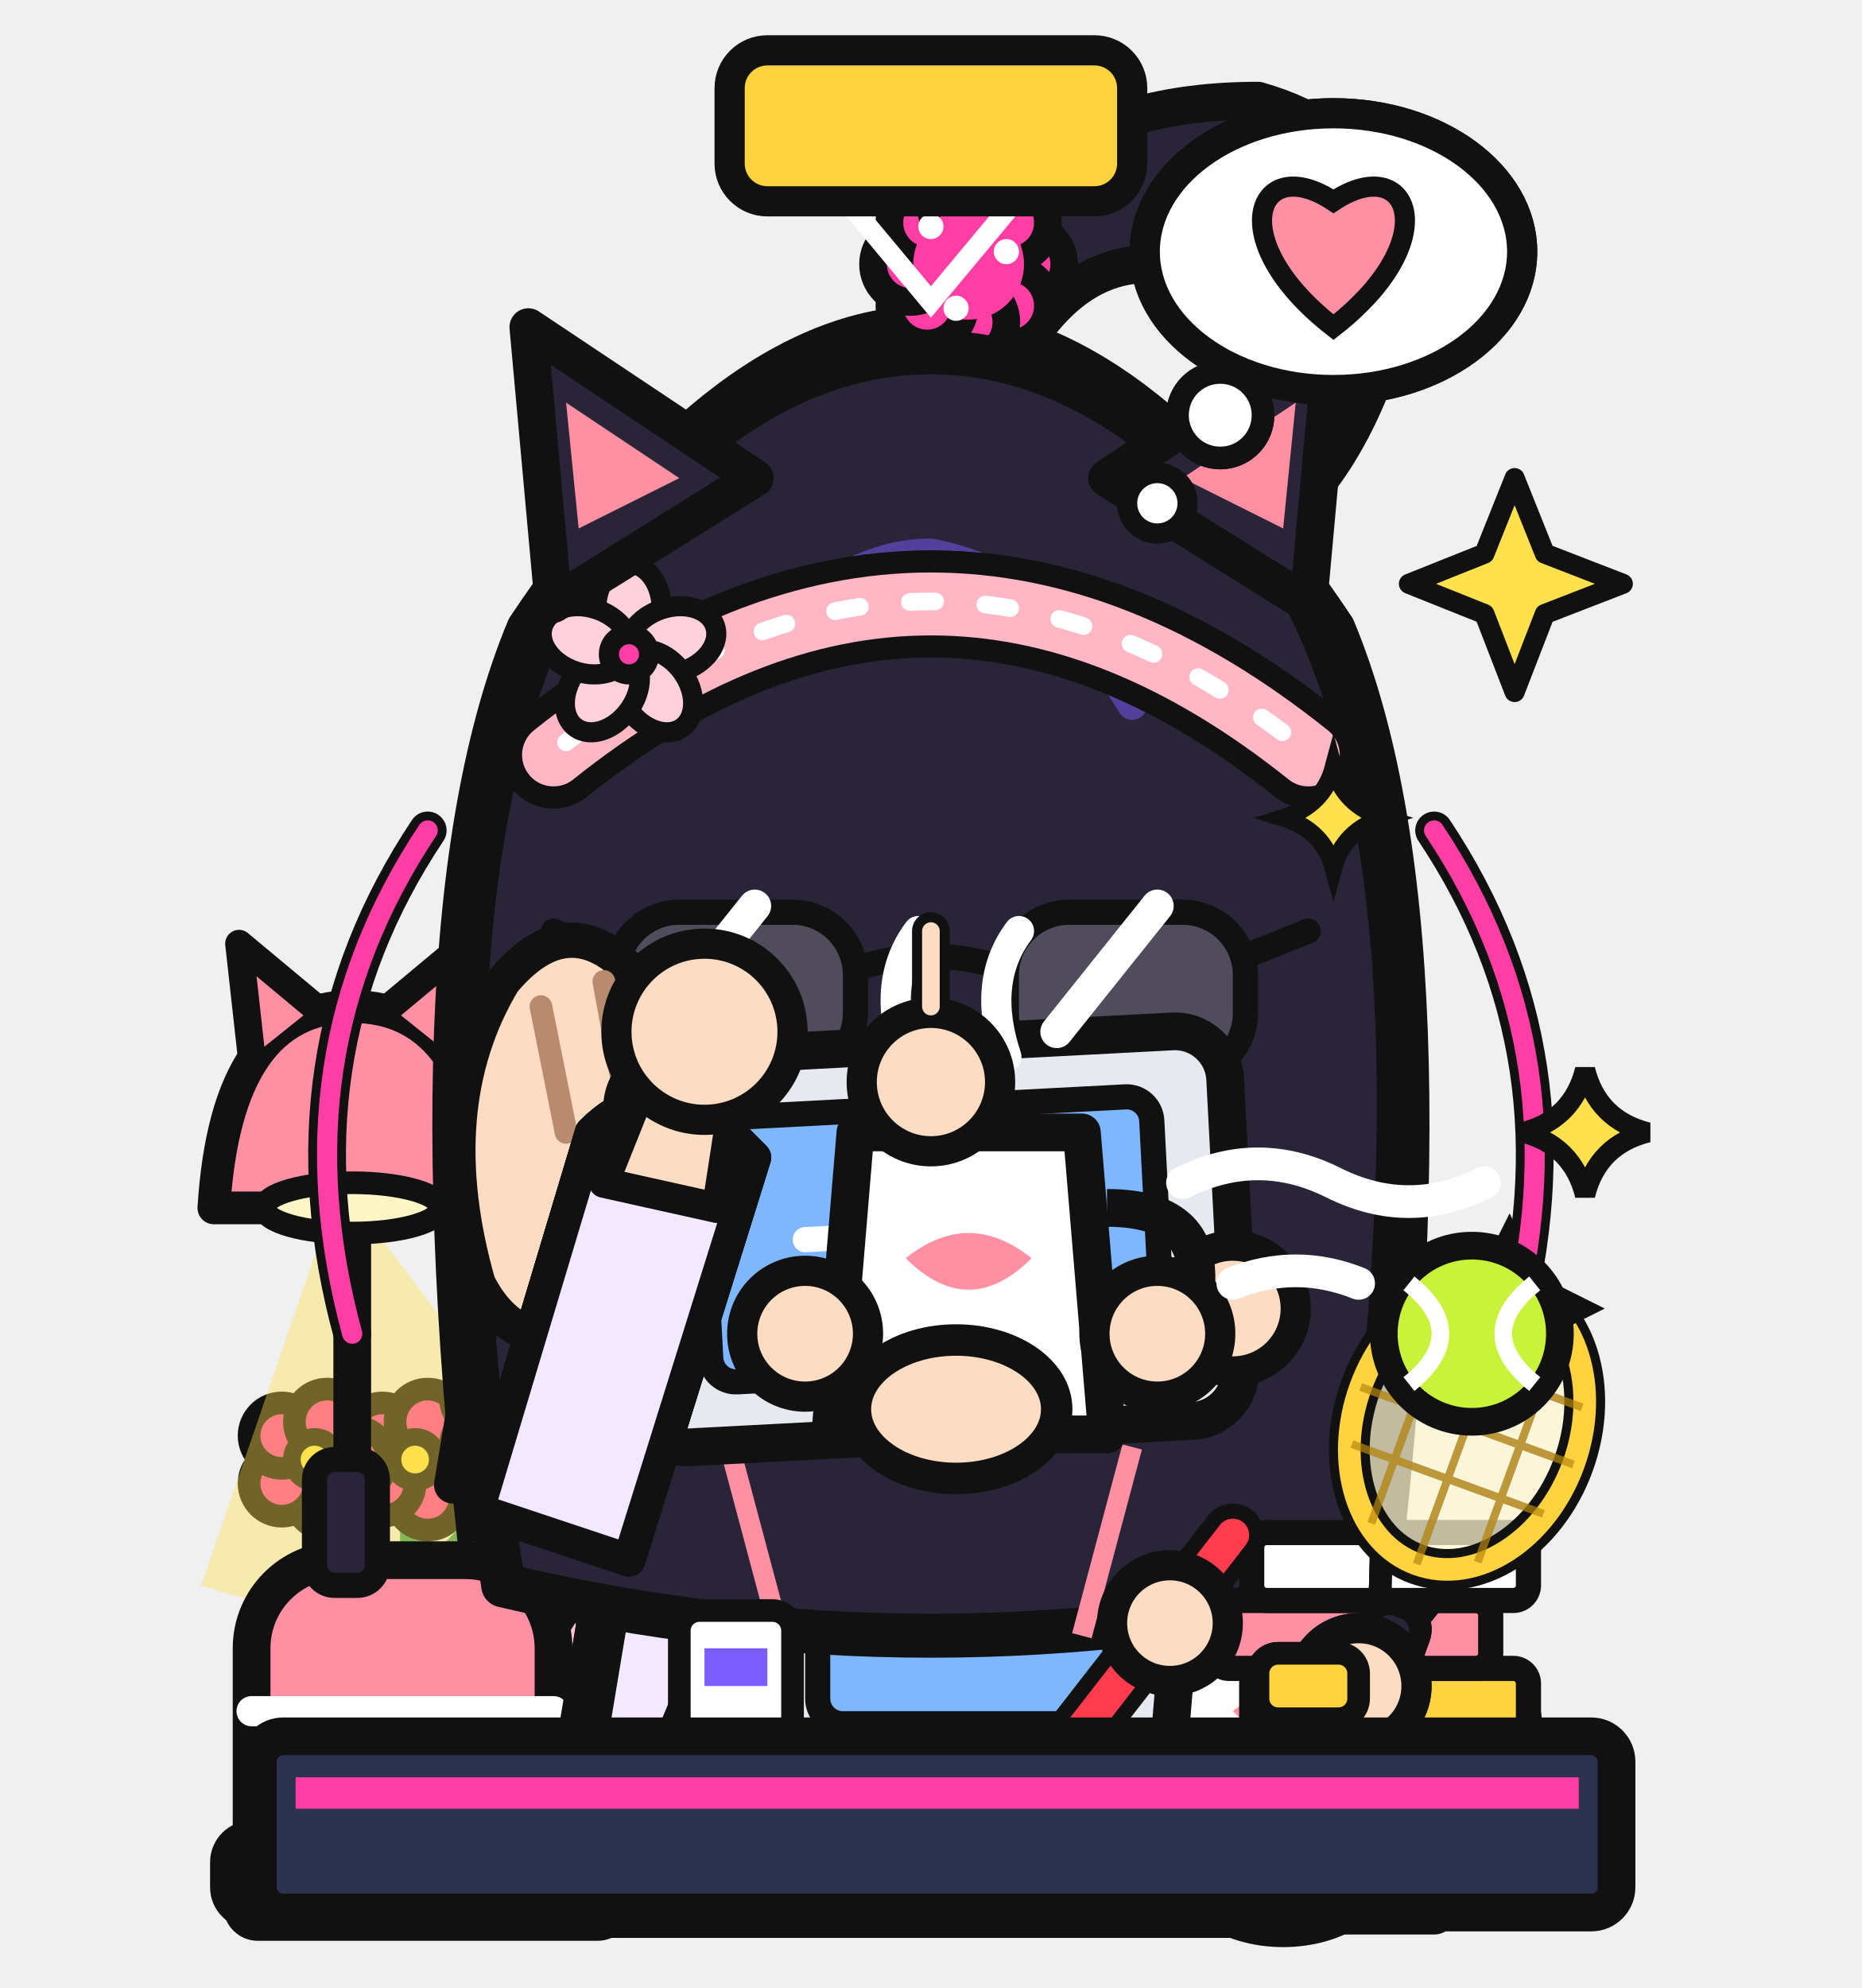
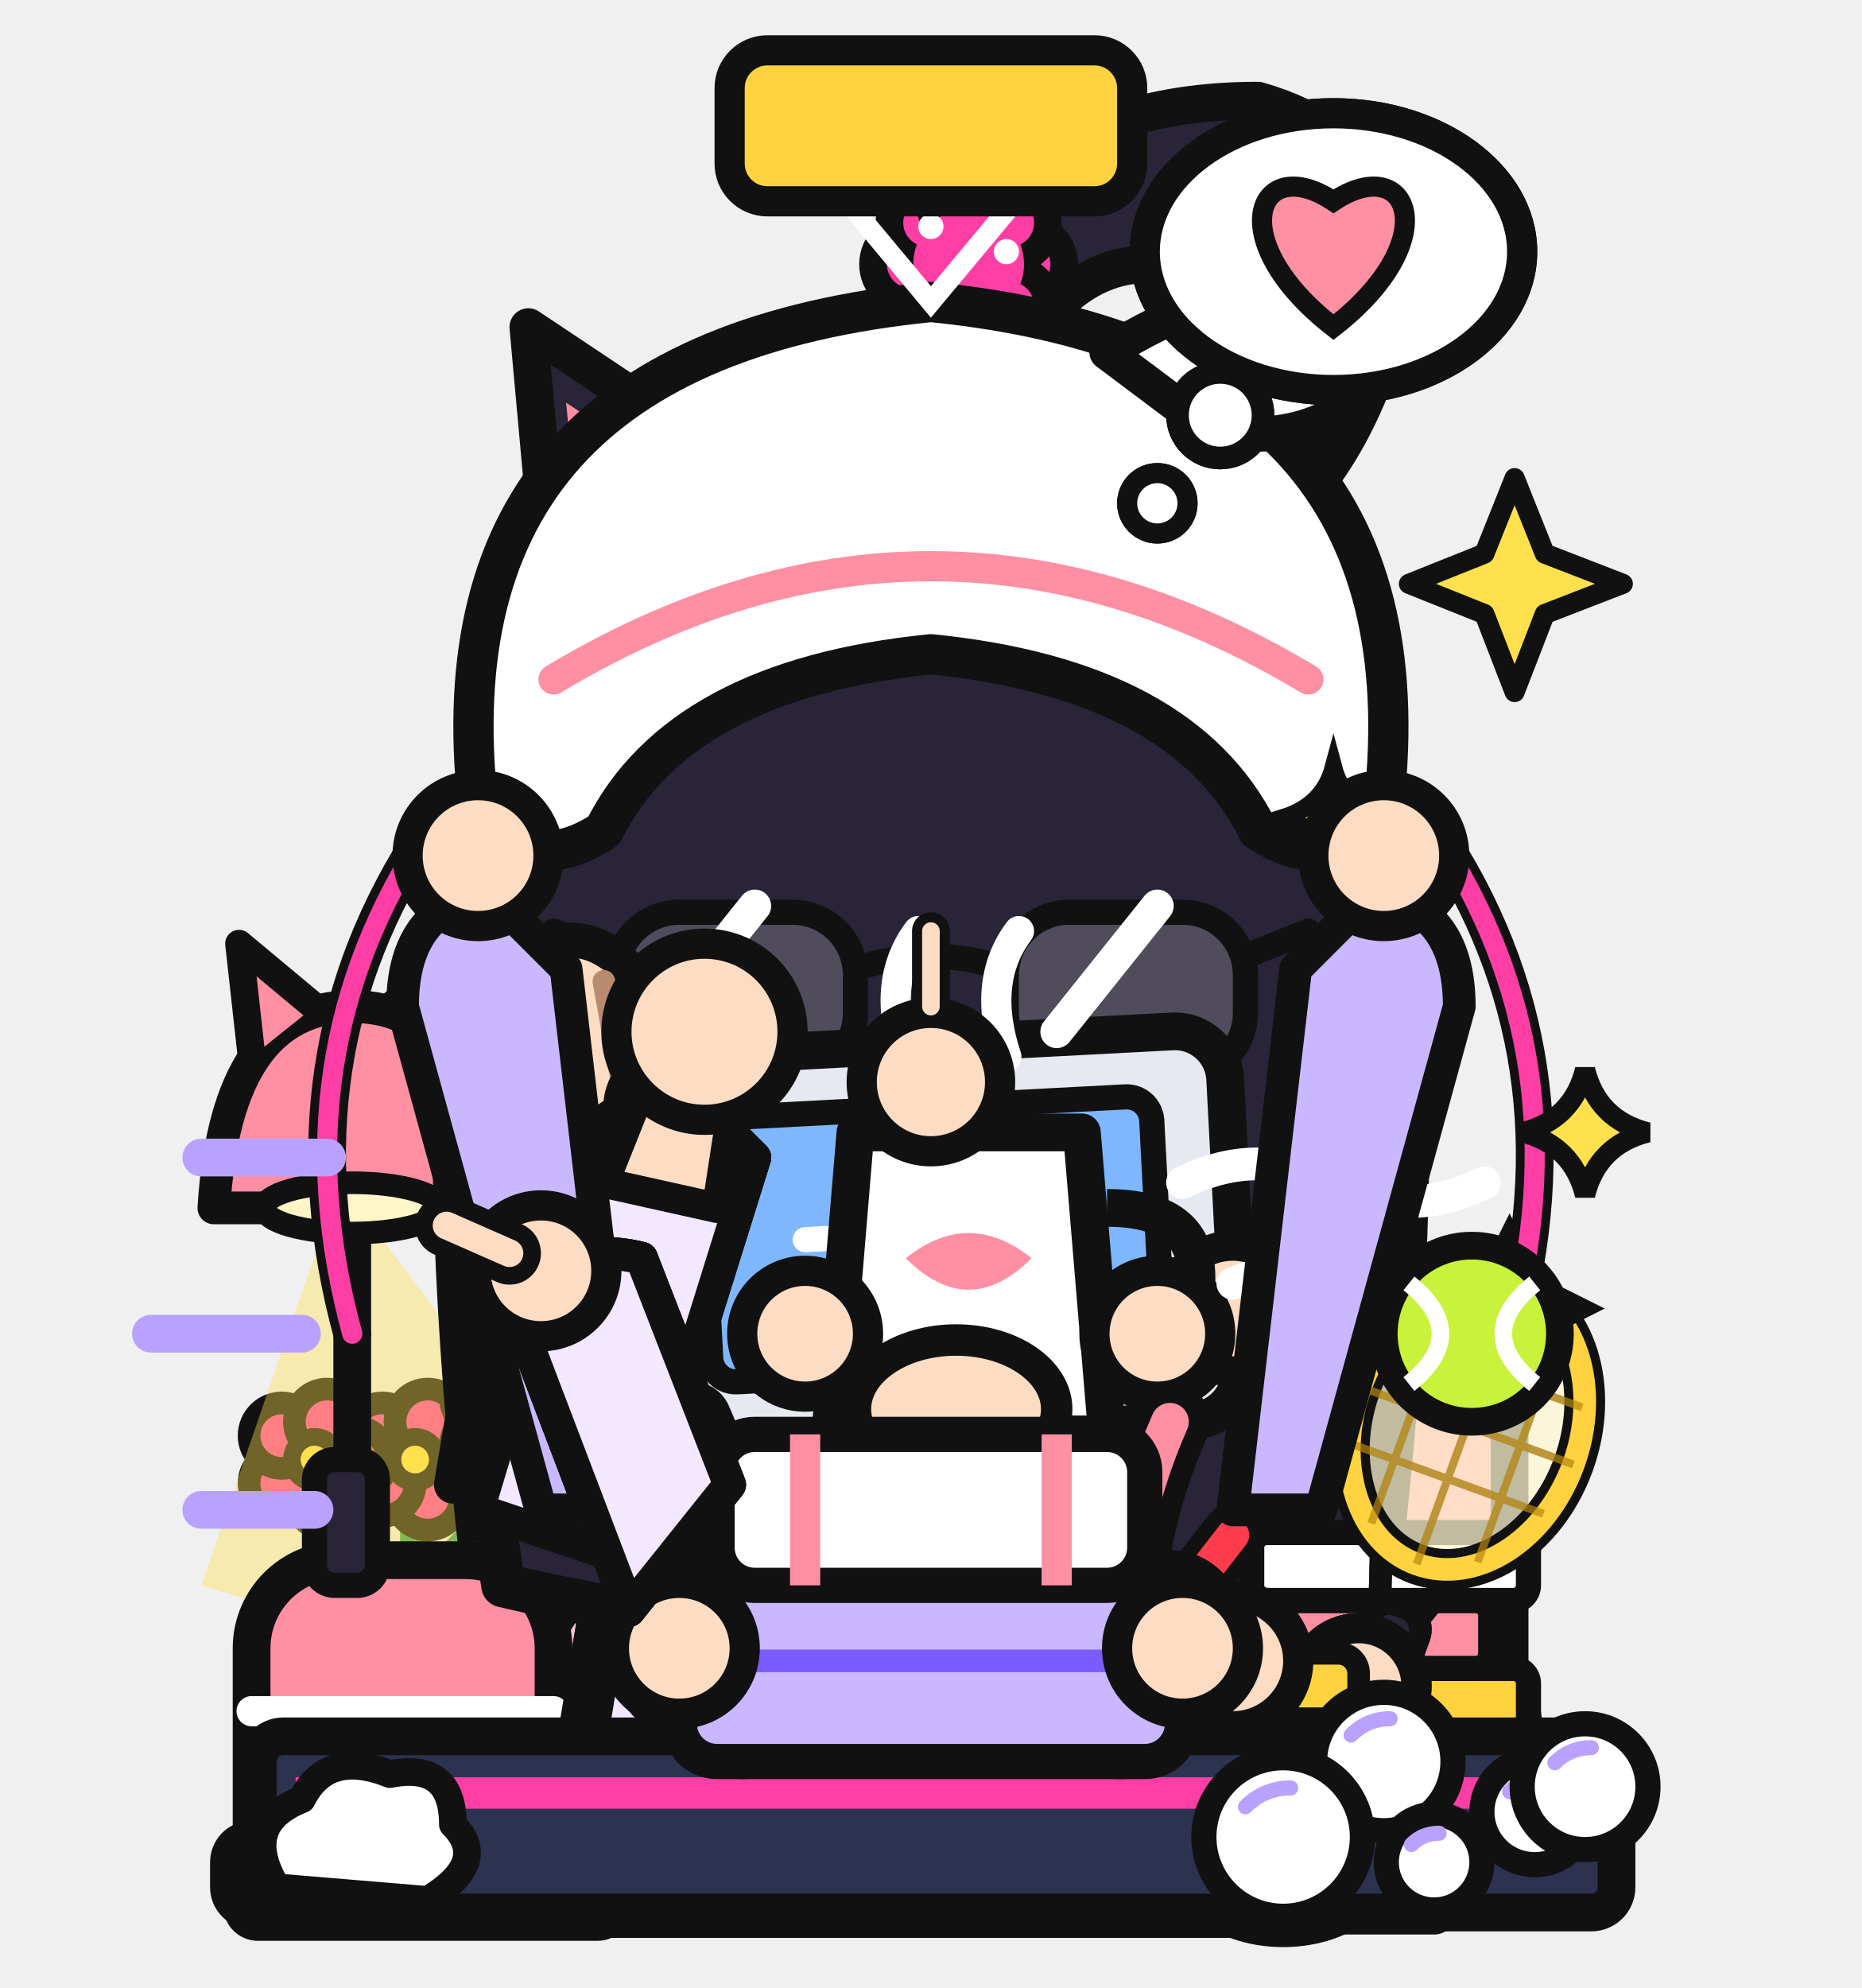
<svg xmlns="http://www.w3.org/2000/svg" viewBox="-14 -14 148 158" width="444" height="474">
  <g id="PARTNER">
    <g id="item_flower">
      <g stroke="#111" stroke-linejoin="round" stroke-linecap="round">
        <rect x="5" y="134" width="30" height="5" rx="1.5" fill="#F2E8FF" stroke-width="2.5" />
        <path d="M10 120H28L26 134H12Z" fill="#FF8FA3" stroke-width="2.8" />
        <path d="M19 120V106M19 114Q13 110 12 104M19 112Q25 108 27 102" fill="none" stroke="#2E9E5B" stroke-width="2.4" />
        <g fill="#FF3EA5" stroke-width="1.8">
          <circle cx="22.2" cy="102.0" r="2.6" />
          <circle cx="20.0" cy="105.0" r="2.6" />
          <circle cx="16.4" cy="103.9" r="2.6" />
          <circle cx="16.4" cy="100.1" r="2.6" />
          <circle cx="20.0" cy="99.0" r="2.6" />
        </g>
        <circle cx="19" cy="102" r="1.8" fill="#FFE14D" stroke-width="1.4" />
        <g fill="#FF3EA5" stroke-width="1.8">
          <circle cx="14.2" cy="102.0" r="2.6" />
          <circle cx="12.0" cy="105.0" r="2.6" />
          <circle cx="8.4" cy="103.9" r="2.6" />
          <circle cx="8.4" cy="100.1" r="2.6" />
          <circle cx="12.0" cy="99.0" r="2.6" />
        </g>
        <circle cx="11" cy="102" r="1.8" fill="#FFE14D" stroke-width="1.4" />
        <g fill="#FF3EA5" stroke-width="1.8">
          <circle cx="30.2" cy="99.0" r="2.6" />
          <circle cx="28.0" cy="102.0" r="2.6" />
          <circle cx="24.4" cy="100.9" r="2.6" />
          <circle cx="24.4" cy="97.1" r="2.6" />
          <circle cx="28.0" cy="96.0" r="2.6" />
        </g>
        <circle cx="27" cy="99" r="1.8" fill="#FFE14D" stroke-width="1.4" />
      </g>
    </g>
    <g id="item_lamp">
      <g stroke="#111" stroke-linejoin="round" stroke-linecap="round">
        <path d="M13 80L2 112Q20 118 34 108Z" fill="#FFE14D" opacity=".4" stroke="none" />
        <rect x="4" y="132" width="20" height="6" rx="2" fill="#FF8FA3" stroke-width="2.6" />
        <path d="M14 132V84" fill="none" stroke-width="3" />
        <path d="M3 82Q4 66 14 66Q24 66 25 82Z" fill="#FF8FA3" stroke-width="2.6" />
        <path d="M6 70L5 61L11 66M17 66L23 61L22 70" fill="#FF8FA3" stroke-width="2.2" />
        <ellipse cx="14" cy="82" rx="7" ry="2" fill="#FFF6C8" stroke-width="1.8" />
      </g>
    </g>
+     <g id="walk_pack">
+       <rect x="84" y="92" width="22" height="36" rx="7" fill="#FF8FA3" stroke="#111111" stroke-width="3" />
+       <path d="M86 108H104" stroke="#FFFFFF" stroke-width="2.4" />
+     </g>
    <g id="tennis_ponytail">
      <path d="M60 14Q64 -6 86 -6Q100 -2 96 14Q92 26 84 30Q90 14 82 8Q72 4 66 16Z" fill="#2A2438" stroke="#111" stroke-width="3" stroke-linejoin="round" />
      <circle cx="62" cy="14" r="4" fill="#FF8FA3" stroke="#111" stroke-width="2.4" />
    </g>
    <g id="hair_back">
      <path d="M25 116Q18 60 28 36Q44 12 60 12Q76 12 92 36Q102 60 95 116Q86 120 82 112L86 62Q60 48 34 62L38 112Q34 120 25 116Z" fill="#2A2438" stroke="#111" stroke-width="3.5" stroke-linejoin="round" />
    </g>
    <g id="item_scrunchie">
      <g stroke="#111" stroke-linejoin="round" stroke-linecap="round">
        <g fill="#FF3EA5" stroke-width="2.2">
          <circle cx="67.6" cy="7.0" r="3" />
          <circle cx="66.3" cy="10.3" r="3" />
          <circle cx="63.0" cy="11.6" r="3" />
          <circle cx="59.7" cy="10.3" r="3" />
          <circle cx="58.4" cy="7.0" r="3" />
          <circle cx="59.7" cy="3.7" r="3" />
          <circle cx="63.0" cy="2.4" r="3" />
          <circle cx="66.3" cy="3.7" r="3" />
        </g>
        <circle cx="63" cy="7" r="4.4" fill="#FF3EA5" stroke="none" />
        <g fill="#fff" stroke="none">
          <circle cx="60" cy="4" r="1" />
          <circle cx="66" cy="6" r="1" />
          <circle cx="62" cy="10.5" r="1" />
        </g>
      </g>
    </g>
    <g id="jacket_work">
      <path d="M30 138L36 102Q60 92 84 102L90 138Z" fill="#2D3250" stroke="#111" stroke-width="4" stroke-linejoin="round" />
      <path d="M30 104Q60 92 90 104" fill="none" stroke="#111" stroke-width="9" stroke-linecap="round" />
      <path d="M30 104Q60 92 90 104" fill="none" stroke="#15161F" stroke-width="4.5" stroke-linecap="round" />
    </g>
    <g id="jacket_chill">
      <path d="M30 138L36 102Q60 92 84 102L90 138Z" fill="#C9B8FF" stroke="#111" stroke-width="4" stroke-linejoin="round" />
      <path d="M44 106L60 122L76 106" fill="none" stroke="#7B5CFF" stroke-width="3.5" stroke-linejoin="round" />
      <path d="M30 104Q60 92 90 104" fill="none" stroke="#111" stroke-width="9" stroke-linecap="round" />
      <path d="M30 104Q60 92 90 104" fill="none" stroke="#15161F" stroke-width="4.5" stroke-linecap="round" />
    </g>
    <g id="item_blanket">
      <g stroke="#111" stroke-linejoin="round" stroke-linecap="round">
        <path d="M20 138L24 110Q26 104 33 103Q60 98 87 103Q94 104 96 110L100 138Z" fill="#FFC2D6" stroke-width="3.5" />
        <path d="M24 110Q60 102 96 110" fill="none" stroke="#fff" stroke-width="3" />
        <g transform="translate(42 124)">
          <path d="M-7 3Q-7 -6 0 -6Q7 -6 7 3Q7 7 0 7Q-7 7 -7 3Z" fill="#fff" stroke-width="2" />
          <path d="M-6 -3L-6 -10L-1 -6M6 -3L6 -10L1 -6" fill="#fff" stroke-width="2" />
          <circle cx="-2.6" cy="1" r=".9" fill="#111" stroke="none" />
          <circle cx="2.6" cy="1" r=".9" fill="#111" stroke="none" />
          <path d="M-1.4 3.4Q0 4.6 1.4 3.4" fill="none" stroke-width="1.2" />
        </g>
        <g transform="translate(66 128)">
          <path d="M-7 3Q-7 -6 0 -6Q7 -6 7 3Q7 7 0 7Q-7 7 -7 3Z" fill="#fff" stroke-width="2" />
          <path d="M-6 -3L-6 -10L-1 -6M6 -3L6 -10L1 -6" fill="#fff" stroke-width="2" />
          <circle cx="-2.6" cy="1" r=".9" fill="#111" stroke="none" />
          <circle cx="2.6" cy="1" r=".9" fill="#111" stroke="none" />
          <path d="M-1.4 3.4Q0 4.6 1.4 3.4" fill="none" stroke-width="1.2" />
        </g>
        <g fill="#FF8FA3" stroke="none">
          <circle cx="30" cy="132" r="1.6" />
          <circle cx="86" cy="118" r="1.6" />
          <circle cx="54" cy="134" r="1.6" />
        </g>
      </g>
    </g>
    <g id="jacket_tennis">
      <path d="M30 138L36 102Q60 92 84 102L90 138Z" fill="#FFFFFF" stroke="#111" stroke-width="4" stroke-linejoin="round" />
      <path d="M44 106L60 122L76 106" fill="none" stroke="#FF8FA3" stroke-width="3.5" stroke-linejoin="round" />
      <path d="M30 104Q60 92 90 104" fill="none" stroke="#111" stroke-width="9" stroke-linecap="round" />
      <path d="M30 104Q60 92 90 104" fill="none" stroke="#FF8FA3" stroke-width="4.5" stroke-linecap="round" />
    </g>
    <g id="item_bag">
      <g stroke="#111" stroke-linejoin="round" stroke-linecap="round">
        <path d="M40 100Q30 112 24 124" fill="none" stroke-width="4.5" />
        <path d="M40 100Q30 112 24 124" fill="none" stroke="#FF3EA5" stroke-width="2" />
        <rect x="6" y="110" width="24" height="28" rx="7" fill="#FF8FA3" stroke-width="3" />
        <path d="M6 122H30" fill="none" stroke="#fff" stroke-width="2.4" />
        <rect x="11" y="102" width="5" height="10" rx="1.6" fill="#2A2438" stroke-width="2" />
        <circle cx="23" cy="129" r="3.4" fill="#C9F23A" stroke-width="1.8" />
      </g>
    </g>
    <g id="jacket_desk">
      <path d="M30 138L36 102Q60 92 84 102L90 138Z" fill="#F2E8FF" stroke="#111" stroke-width="4" stroke-linejoin="round" />
      <path d="M44 106L60 122L76 106" fill="none" stroke="#B9A2FF" stroke-width="3.5" stroke-linejoin="round" />
      <path d="M30 104Q60 92 90 104" fill="none" stroke="#111" stroke-width="9" stroke-linecap="round" />
      <path d="M30 104Q60 92 90 104" fill="none" stroke="#15161F" stroke-width="4.5" stroke-linecap="round" />
    </g>
    <g id="work_tablet">
      <path d="M38 128L48 104L80 104L86 128Z" fill="#E6E9EF" stroke="#111" stroke-width="3" stroke-linejoin="round" />
      <rect x="51" y="108" width="24" height="15" rx="2" fill="#7FB7FF" stroke="#111" stroke-width="2" />
    </g>
    <g id="work_stylus">
      <path d="M82 92L92 124" stroke="#111" stroke-width="3.2" stroke-linecap="round" />
      <path d="M82 92L92 124" stroke="#7B5CFF" stroke-width="1.4" stroke-linecap="round" />
    </g>
    <g id="chill_cup">
      <path d="M78 136L80 112L98 112L100 136Z" fill="#fff" stroke="#111" stroke-width="3" stroke-linejoin="round" />
      <path d="M100 118Q108 118 107 125Q106 131 99 130" fill="none" stroke="#111" stroke-width="3" />
      <path d="M84 106Q82 100 85 96M92 106Q90 100 93 96" fill="none" stroke="#fff" stroke-width="2.4" stroke-linecap="round" />
      <path d="M84 122Q89 118 94 122Q89 127 84 122Z" fill="#FF8FA3" />
      <ellipse cx="88" cy="134" rx="8" ry="5.5" fill="#FDDCC4" stroke="#111" stroke-width="2.5" />
    </g>
    <g id="ear_L">
      <path d="M34 68C34 72.42 31.76 76 29 76C26.24 76 24 72.42 24 68C24 63.58 26.24 60 29 60C31.76 60 34 63.58 34 68Z" fill="#FDDCC4" stroke="#111" stroke-width="3" stroke-linecap="butt" stroke-linejoin="miter" opacity="1" />
    </g>
    <g id="ear_R">
      <path d="M96 68C96 72.42 93.76 76 91 76C88.24 76 86 72.42 86 68C86 63.58 88.24 60 91 60C93.76 60 96 63.58 96 68Z" fill="#FDDCC4" stroke="#111" stroke-width="3" stroke-linecap="butt" stroke-linejoin="miter" opacity="1" />
    </g>
    <g id="face_base">
      <path d="M30 68Q30 34 60 32Q90 34 90 68Q90 92 60 94Q30 92 30 68Z" fill="#FDDCC4" stroke="#111" stroke-width="3.5" stroke-linecap="butt" stroke-linejoin="miter" opacity="1" />
    </g>
    <g id="blush">
      <ellipse cx="38" cy="75" rx="5" ry="3" fill="#FF8FA3" opacity=".8" />
      <ellipse cx="82" cy="75" rx="5" ry="3" fill="#FF8FA3" opacity=".8" />
    </g>
    <g id="eyes_open">
      <g transform="translate(0 -1)">
        <defs>
          <linearGradient id="ig_eyes_open" x1="0" y1="0" x2="0" y2="1">
            <stop offset="0" stop-color="#4A2A1A" />
            <stop offset=".45" stop-color="#7A4A2E" />
            <stop offset="1" stop-color="#B07A4E" />
          </linearGradient>
        </defs>
        <clipPath id="wl_eyes_open">
          <path d="M52.2 65Q50 62.6 44 62.4Q37.6 62.4 34.8 63.8Q38.5 69.8 44.5 70Q49.5 70 52.2 65Z" />
        </clipPath>
        <clipPath id="wr_eyes_open">
          <path d="M67.8 65Q70 62.6 76 62.4Q82.4 62.4 85.2 63.8Q81.5 69.8 75.5 70Q70.5 70 67.8 65Z" />
        </clipPath>
        <path d="M52.2 65Q50 62.6 44 62.4Q37.6 62.4 34.8 63.8Q38.5 69.8 44.5 70Q49.5 70 52.2 65Z" fill="#fff" />
        <path d="M67.8 65Q70 62.6 76 62.4Q82.4 62.4 85.2 63.8Q81.5 69.8 75.5 70Q70.5 70 67.8 65Z" fill="#fff" />
        <g clip-path="url(#wl_eyes_open)">
          <circle cx="43.8" cy="66" r="5.3" fill="url(#ig_eyes_open)" stroke="#3A2016" stroke-width=".8" />
          <circle cx="43.8" cy="66.2" r="2" fill="#3A2016" opacity=".55" />
        </g>
        <g clip-path="url(#wr_eyes_open)">
          <circle cx="76.2" cy="66" r="5.3" fill="url(#ig_eyes_open)" stroke="#3A2016" stroke-width=".8" />
          <circle cx="76.2" cy="66.2" r="2" fill="#3A2016" opacity=".55" />
        </g>
        <circle cx="45.6" cy="64.6" r="1.2" fill="#fff" />
        <circle cx="78" cy="64.6" r="1.2" fill="#fff" />
        <circle cx="42.4" cy="68" r=".5" fill="#fff" opacity=".8" />
        <circle cx="74.8" cy="68" r=".5" fill="#fff" opacity=".8" />
        <path d="M50.8 60.8Q44 59.2 36.8 60.6 M69.2 60.8Q76 59.2 83.2 60.6" fill="none" stroke="#B98B6E" stroke-width="1" stroke-linecap="round" />
        <path d="M35 64.2Q38.4 69.8 44.5 70.2Q48.6 70.2 50.8 67.4 M85 64.2Q81.6 69.8 75.5 70.2Q71.4 70.2 69.2 67.4" fill="none" stroke="#2A1A14" stroke-width="1" stroke-linecap="round" />
        <path d="M52.6 65.4Q50.4 62.2 44 62Q37.4 62 34.4 63.8 M67.4 65.4Q69.6 62.2 76 62Q82.6 62 85.6 63.8" fill="none" stroke="#111" stroke-width="3.4" stroke-linecap="round" />
        <path d="M35.6 63L30.6 61.4 M84.4 63L89.4 61.4" fill="none" stroke="#111" stroke-width="2.6" stroke-linecap="round" />
        <path d="M35.2 64.2L32.4 65 M84.8 64.2L87.6 65" fill="none" stroke="#111" stroke-width="1.3" stroke-linecap="round" />
        <path d="M39.4 56.4Q44 55.4 48.6 56.1 M80.6 56.4Q76 55.4 71.4 56.1" fill="none" stroke="#111" stroke-width="2.8" stroke-linecap="round" />
      </g>
    </g>
    <g id="eyes_closed">
      <g transform="translate(0 -1)">
        <path d="M52 65.6Q45 69.6 38 65.6L34.6 64.2 M68 65.6Q75 69.6 82 65.6L85.4 64.2" fill="none" stroke="#111" stroke-width="3" stroke-linecap="round" stroke-linejoin="round" />
        <path d="M39.4 56.4Q44 55.4 48.6 56.1 M80.6 56.4Q76 55.4 71.4 56.1" fill="none" stroke="#111" stroke-width="2.8" stroke-linecap="round" />
      </g>
    </g>
    <g id="eyes_drowsy">
      <g transform="translate(0 -1)">
        <defs>
          <linearGradient id="ig_eyes_drowsy" x1="0" y1="0" x2="0" y2="1">
            <stop offset="0" stop-color="#4A2A1A" />
            <stop offset=".45" stop-color="#7A4A2E" />
            <stop offset="1" stop-color="#B07A4E" />
          </linearGradient>
        </defs>
        <clipPath id="wl_eyes_drowsy">
          <path d="M52.2 65Q50 62.6 44 62.4Q37.6 62.4 34.8 63.8Q38.5 69.8 44.5 70Q49.5 70 52.2 65Z" />
        </clipPath>
        <clipPath id="wr_eyes_drowsy">
          <path d="M67.8 65Q70 62.6 76 62.4Q82.4 62.4 85.2 63.8Q81.5 69.8 75.5 70Q70.5 70 67.8 65Z" />
        </clipPath>
        <path d="M52.2 65Q50 62.6 44 62.4Q37.6 62.4 34.8 63.8Q38.5 69.8 44.5 70Q49.5 70 52.2 65Z" fill="#fff" />
        <path d="M67.8 65Q70 62.6 76 62.4Q82.4 62.4 85.2 63.8Q81.5 69.8 75.5 70Q70.5 70 67.8 65Z" fill="#fff" />
        <g clip-path="url(#wl_eyes_drowsy)">
          <circle cx="43.8" cy="66" r="5.3" fill="url(#ig_eyes_drowsy)" stroke="#3A2016" stroke-width=".8" />
          <circle cx="43.8" cy="66.2" r="2" fill="#3A2016" opacity=".55" />
        </g>
        <g clip-path="url(#wr_eyes_drowsy)">
          <circle cx="76.2" cy="66" r="5.3" fill="url(#ig_eyes_drowsy)" stroke="#3A2016" stroke-width=".8" />
          <circle cx="76.2" cy="66.2" r="2" fill="#3A2016" opacity=".55" />
        </g>
        <circle cx="45.6" cy="64.6" r="1.2" fill="#fff" />
        <circle cx="78" cy="64.6" r="1.2" fill="#fff" />
        <circle cx="42.4" cy="68" r=".5" fill="#fff" opacity=".8" />
        <circle cx="74.8" cy="68" r=".5" fill="#fff" opacity=".8" />
        <path d="M50.8 60.8Q44 59.2 36.8 60.6 M69.2 60.8Q76 59.2 83.2 60.6" fill="none" stroke="#B98B6E" stroke-width="1" stroke-linecap="round" />
        <path d="M35 64.2Q38.4 69.8 44.5 70.2Q48.6 70.2 50.8 67.4 M85 64.2Q81.6 69.8 75.5 70.2Q71.4 70.2 69.2 67.4" fill="none" stroke="#2A1A14" stroke-width="1" stroke-linecap="round" />
        <path d="M52.6 65.4Q50.4 62.2 44 62Q37.4 62 34.4 63.8 M67.4 65.4Q69.6 62.2 76 62Q82.6 62 85.6 63.8" fill="none" stroke="#111" stroke-width="3.4" stroke-linecap="round" />
        <path d="M35.6 63L30.6 61.4 M84.4 63L89.4 61.4" fill="none" stroke="#111" stroke-width="2.6" stroke-linecap="round" />
        <path d="M35.2 64.2L32.4 65 M84.8 64.2L87.6 65" fill="none" stroke="#111" stroke-width="1.3" stroke-linecap="round" />
        <path d="M39.4 56.4Q44 55.4 48.6 56.1 M80.6 56.4Q76 55.4 71.4 56.1" fill="none" stroke="#111" stroke-width="2.8" stroke-linecap="round" />
        <path d="M33 54L56 54L56 64.6L33 64.6Z M64 54L87 54L87 64.6L64 64.6Z" fill="#FDDCC4" />
        <path d="M39.4 56.4Q44 55.4 48.6 56.1 M80.6 56.4Q76 55.4 71.4 56.1" fill="none" stroke="#111" stroke-width="2.8" stroke-linecap="round" />
        <path d="M53.6 64.6L37 64.6L32.4 63 M66.4 64.6L83 64.6L87.6 63" fill="none" stroke="#111" stroke-width="3.2" stroke-linecap="round" stroke-linejoin="round" />
      </g>
    </g>
    <g id="eyes_bright">
      <g transform="translate(0 -1)">
        <defs>
          <linearGradient id="ig_eyes_bright" x1="0" y1="0" x2="0" y2="1">
            <stop offset="0" stop-color="#4A2A1A" />
            <stop offset=".45" stop-color="#7A4A2E" />
            <stop offset="1" stop-color="#B07A4E" />
          </linearGradient>
        </defs>
        <clipPath id="wl_eyes_bright">
          <path d="M52.2 65Q50 62.6 44 62.4Q37.6 62.4 34.8 63.8Q38.5 69.8 44.5 70Q49.5 70 52.2 65Z" />
        </clipPath>
        <clipPath id="wr_eyes_bright">
          <path d="M67.8 65Q70 62.6 76 62.4Q82.4 62.4 85.2 63.8Q81.5 69.8 75.5 70Q70.5 70 67.8 65Z" />
        </clipPath>
        <path d="M52.2 65Q50 62.6 44 62.4Q37.6 62.4 34.8 63.8Q38.5 69.8 44.5 70Q49.5 70 52.2 65Z" fill="#fff" />
        <path d="M67.8 65Q70 62.6 76 62.4Q82.4 62.4 85.2 63.8Q81.5 69.8 75.5 70Q70.5 70 67.8 65Z" fill="#fff" />
        <g clip-path="url(#wl_eyes_bright)">
          <circle cx="43.8" cy="66" r="5.3" fill="url(#ig_eyes_bright)" stroke="#3A2016" stroke-width=".8" />
          <circle cx="43.8" cy="66.2" r="2" fill="#3A2016" opacity=".55" />
        </g>
        <g clip-path="url(#wr_eyes_bright)">
          <circle cx="76.2" cy="66" r="5.3" fill="url(#ig_eyes_bright)" stroke="#3A2016" stroke-width=".8" />
          <circle cx="76.2" cy="66.2" r="2" fill="#3A2016" opacity=".55" />
        </g>
        <circle cx="45.6" cy="64.6" r="1.2" fill="#fff" />
        <circle cx="78" cy="64.6" r="1.2" fill="#fff" />
        <circle cx="42.4" cy="68" r=".5" fill="#fff" opacity=".8" />
        <circle cx="74.8" cy="68" r=".5" fill="#fff" opacity=".8" />
        <path d="M50.8 60.8Q44 59.2 36.8 60.6 M69.2 60.8Q76 59.2 83.2 60.6" fill="none" stroke="#B98B6E" stroke-width="1" stroke-linecap="round" />
        <path d="M35 64.2Q38.4 69.8 44.5 70.2Q48.6 70.2 50.8 67.4 M85 64.2Q81.6 69.8 75.5 70.2Q71.4 70.2 69.2 67.4" fill="none" stroke="#2A1A14" stroke-width="1" stroke-linecap="round" />
        <path d="M52.6 65.4Q50.4 62.2 44 62Q37.4 62 34.4 63.8 M67.4 65.4Q69.6 62.2 76 62Q82.6 62 85.6 63.8" fill="none" stroke="#111" stroke-width="3.4" stroke-linecap="round" />
        <path d="M35.6 63L30.6 61.4 M84.4 63L89.4 61.4" fill="none" stroke="#111" stroke-width="2.6" stroke-linecap="round" />
        <path d="M35.2 64.2L32.4 65 M84.8 64.2L87.6 65" fill="none" stroke="#111" stroke-width="1.3" stroke-linecap="round" />
        <path d="M39.4 56.4Q44 55.4 48.6 56.1 M80.6 56.4Q76 55.4 71.4 56.1" fill="none" stroke="#111" stroke-width="2.8" stroke-linecap="round" />
        <circle cx="42" cy="66.4" r="1" fill="#fff" />
        <circle cx="74.4" cy="66.4" r="1" fill="#fff" />
        <path d="M28 54L31 56M30 50L33 53M92 54L89 56M90 50L87 53" stroke="#111" stroke-width="1.8" stroke-linecap="round" />
      </g>
    </g>
    <g id="eyes_down">
      <g transform="translate(0 -1)">
        <defs>
          <linearGradient id="ig_eyes_down" x1="0" y1="0" x2="0" y2="1">
            <stop offset="0" stop-color="#4A2A1A" />
            <stop offset=".45" stop-color="#7A4A2E" />
            <stop offset="1" stop-color="#B07A4E" />
          </linearGradient>
        </defs>
        <clipPath id="wl_eyes_down">
          <path d="M52.2 65Q50 62.6 44 62.4Q37.6 62.4 34.8 63.8Q38.5 69.8 44.5 70Q49.5 70 52.2 65Z" />
        </clipPath>
        <clipPath id="wr_eyes_down">
          <path d="M67.8 65Q70 62.6 76 62.4Q82.4 62.4 85.2 63.8Q81.5 69.8 75.5 70Q70.5 70 67.8 65Z" />
        </clipPath>
        <path d="M52.2 65Q50 62.6 44 62.4Q37.6 62.4 34.8 63.8Q38.5 69.8 44.5 70Q49.5 70 52.2 65Z" fill="#fff" />
        <path d="M67.8 65Q70 62.6 76 62.4Q82.4 62.4 85.2 63.8Q81.5 69.8 75.5 70Q70.5 70 67.8 65Z" fill="#fff" />
        <g clip-path="url(#wl_eyes_down)">
          <circle cx="43.8" cy="67.6" r="5.3" fill="url(#ig_eyes_down)" stroke="#3A2016" stroke-width=".8" />
          <circle cx="43.8" cy="67.8" r="2" fill="#3A2016" opacity=".55" />
        </g>
        <g clip-path="url(#wr_eyes_down)">
          <circle cx="76.2" cy="67.6" r="5.3" fill="url(#ig_eyes_down)" stroke="#3A2016" stroke-width=".8" />
          <circle cx="76.2" cy="67.8" r="2" fill="#3A2016" opacity=".55" />
        </g>
        <circle cx="45.6" cy="66.2" r="1.2" fill="#fff" />
        <circle cx="78" cy="66.2" r="1.2" fill="#fff" />
        <circle cx="42.4" cy="68" r=".5" fill="#fff" opacity=".8" />
        <circle cx="74.8" cy="68" r=".5" fill="#fff" opacity=".8" />
        <path d="M50.8 60.8Q44 59.2 36.8 60.6 M69.2 60.8Q76 59.2 83.2 60.6" fill="none" stroke="#B98B6E" stroke-width="1" stroke-linecap="round" />
        <path d="M35 64.2Q38.4 69.8 44.5 70.2Q48.6 70.2 50.8 67.4 M85 64.2Q81.6 69.8 75.5 70.2Q71.4 70.2 69.2 67.4" fill="none" stroke="#2A1A14" stroke-width="1" stroke-linecap="round" />
        <path d="M52.6 65.4Q50.4 62.2 44 62Q37.4 62 34.4 63.8 M67.4 65.4Q69.6 62.2 76 62Q82.6 62 85.6 63.8" fill="none" stroke="#111" stroke-width="3.4" stroke-linecap="round" />
        <path d="M35.6 63L30.6 61.4 M84.4 63L89.4 61.4" fill="none" stroke="#111" stroke-width="2.6" stroke-linecap="round" />
        <path d="M35.2 64.2L32.4 65 M84.8 64.2L87.6 65" fill="none" stroke="#111" stroke-width="1.3" stroke-linecap="round" />
        <path d="M39.4 56.4Q44 55.4 48.6 56.1 M80.6 56.4Q76 55.4 71.4 56.1" fill="none" stroke="#111" stroke-width="2.8" stroke-linecap="round" />
      </g>
    </g>
    <g id="eyes_happy">
      <g transform="translate(0 -1)">
        <path d="M51.4 66Q45 59.6 38.6 66 M68.6 66Q75 59.6 81.4 66" fill="none" stroke="#111" stroke-width="3" stroke-linecap="round" />
        <path d="M38.8 65L36.4 63.6M39.6 63.4L37.6 61.6 M81.2 65L83.6 63.6M80.4 63.4L82.4 61.6" fill="none" stroke="#111" stroke-width="1.4" stroke-linecap="round" />
        <path d="M39.4 56.4Q44 55.4 48.6 56.1 M80.6 56.4Q76 55.4 71.4 56.1" fill="none" stroke="#111" stroke-width="2.8" stroke-linecap="round" />
      </g>
    </g>
    <g id="eyes_surprised">
      <circle cx="46" cy="64" r="3.4" fill="#8B5A3C" />
      <circle cx="74" cy="64" r="3.4" fill="#8B5A3C" />
      <path d="M40 55Q46 52 52 54M68 54Q74 52 80 55" fill="none" stroke="#111" stroke-width="2.4" stroke-linecap="round" />
    </g>
    <g id="eyes_low">
      <g transform="translate(0 -1)">
        <path d="M51.4 67.6Q45 70.2 38.4 67.6 M68.6 67.6Q75 70.2 81.6 67.6" fill="none" stroke="#C9A07E" stroke-width="2.4" stroke-linecap="round" />
        <path d="M51.8 65.4L37.4 65.4 M68.2 65.4L82.6 65.4" fill="none" stroke="#111" stroke-width="2.8" stroke-linecap="round" />
        <path d="M51 66.6Q45 68 38.6 66.6 M69 66.6Q75 68 81.4 66.6" fill="none" stroke="#B98B6E" stroke-width="1.6" stroke-linecap="round" />
        <path d="M39.4 56.4Q44 55.4 48.6 56.1 M80.6 56.4Q76 55.4 71.4 56.1" fill="none" stroke="#111" stroke-width="2.8" stroke-linecap="round" />
      </g>
    </g>
    <g id="mouth_cat">
      <path d="M55 82Q57.5 84.6 60 82Q62.5 84.6 65 82" fill="none" stroke="#111" stroke-width="2.6" stroke-linecap="round" />
    </g>
    <g id="mouth_flat">
      <path d="M56.5 83L63.5 83" fill="none" stroke="#111" stroke-width="3" stroke-linecap="round" />
    </g>
    <g id="mouth_smile">
      <path d="M55.5 82Q60 86 64.5 82" fill="none" stroke="#111" stroke-width="2.6" stroke-linecap="round" />
    </g>
    <g id="mouth_o">
      <ellipse cx="60" cy="83" rx="3" ry="3.6" fill="#111" />
    </g>
    <g id="mask_work">
      <path d="M33 74Q60 68 87 74L85 88Q60 98 35 88Z" fill="#15161F" stroke="#111" stroke-width="3.2" stroke-linejoin="round" />
      <path d="M51 80Q55.5 85 60 80Q64.5 85 69 80" fill="none" stroke="#C9B8FF" stroke-width="2.8" stroke-linecap="round" />
    </g>
    <g id="hair_fringe">
      <path d="M29 62Q28 26 60 26Q92 26 91 62L88 48L84 56L78 42L72 52L66 40L60 51L54 40L48 52L42 42L36 56L32 48Z" fill="#2A2438" stroke="#111" stroke-width="3" stroke-linejoin="round" />
      <path d="M44 32Q52 28 62 29" fill="none" stroke="#7B5CFF" stroke-width="2.4" stroke-linecap="round" />
    </g>
    <g id="back_head">
      <path d="M26 112Q18 58 30 34Q44 14 60 14Q76 14 90 34Q102 58 94 112Q60 120 26 112Z" fill="#2A2438" stroke="#111" stroke-width="3.5" stroke-linejoin="round" />
      <path d="M44 40Q52 30 60 30M60 30Q70 32 76 42" fill="none" stroke="#7B5CFF" stroke-width="2.4" stroke-linecap="round" opacity=".5" />
    </g>
    <g id="tennis_headband">
      <path d="M30 46Q60 22 90 46" fill="none" stroke="#111" stroke-width="8.5" stroke-linecap="round" />
      <path d="M30 46Q60 22 90 46" fill="none" stroke="#fff" stroke-width="5" stroke-linecap="round" />
      <path d="M31 45Q60 22.6 89 45" fill="none" stroke="#FF8FA3" stroke-width="1.6" stroke-linecap="round" />
    </g>
    <g id="item_sakura">
      <path d="M30 46Q60 22 90 46" fill="none" stroke="#111" stroke-width="8.5" stroke-linecap="round" />
      <path d="M30 46Q60 22 90 46" fill="none" stroke="#FFB7C5" stroke-width="5" stroke-linecap="round" />
      <path d="M31 45Q60 22.6 89 45" fill="none" stroke="#fff" stroke-width="1.4" stroke-linecap="round" stroke-dasharray="2 4" />
      <g transform="translate(36 38)" stroke="#111" stroke-width="1.6" stroke-linejoin="round">
        <ellipse cx="0" cy="-3.6" rx="2.6" ry="3.6" fill="#FFD1DC" transform="rotate(0)" />
        <ellipse cx="0" cy="-3.6" rx="2.6" ry="3.6" fill="#FFD1DC" transform="rotate(72)" />
        <ellipse cx="0" cy="-3.6" rx="2.6" ry="3.6" fill="#FFD1DC" transform="rotate(144)" />
        <ellipse cx="0" cy="-3.6" rx="2.6" ry="3.6" fill="#FFD1DC" transform="rotate(216)" />
        <ellipse cx="0" cy="-3.6" rx="2.6" ry="3.6" fill="#FFD1DC" transform="rotate(288)" />
        <circle r="1.6" fill="#FF3EA5" />
      </g>
    </g>
    <g id="cat_ears">
      <path d="M30 34L28 12L46 24Z" fill="#2A2438" stroke="#111" stroke-width="3" stroke-linejoin="round" />
      <path d="M32 28L31 18L40 24Z" fill="#FF8FA3" />
      <path d="M90 34L92 12L74 24Z" fill="#2A2438" stroke="#111" stroke-width="3" stroke-linejoin="round" />
      <path d="M88 28L89 18L80 24Z" fill="#FF8FA3" />
    </g>
+     <g id="bath_turban">
+       <path d="M24 50Q20 14 60 10Q100 14 96 50Q92 56 86 52Q80 40 60 38Q40 40 34 52Q28 56 24 50Z" fill="#FFFFFF" stroke="#111111" stroke-width="3.2" stroke-linejoin="round" />
+       <path d="M30 40Q60 22 90 40" fill="none" stroke="#FF8FA3" stroke-width="2.4" stroke-linecap="round" />
+       <path d="M74 14Q90 4 96 16Q90 22 82 20Z" fill="#FFFFFF" stroke="#111111" stroke-width="2.8" stroke-linejoin="round" />
+     </g>
    <g id="work_badge">
      <path d="M44 101L48 116M76 101L72 116" stroke="#FF8FA3" stroke-width="1.6" />
      <rect x="40" y="114" width="9" height="12" rx="1.6" fill="#fff" stroke="#111" stroke-width="1.8" />
      <rect x="42" y="117" width="5" height="3" fill="#7B5CFF" />
    </g>
    <g id="desk_glasses">
      <g fill="#fff" fill-opacity=".18" stroke="#111" stroke-width="2">
        <rect x="35" y="58.5" width="19" height="13" rx="5" />
        <rect x="66" y="58.5" width="19" height="13" rx="5" />
      </g>
      <path d="M54 63Q60 61 66 63M35 62L30 60M85 62L90 60" fill="none" stroke="#111" stroke-width="2" stroke-linecap="round" />
    </g>
    <g id="desk_books">
      <rect x="82.5" y="124" width="22" height="5.4" rx="1.2" fill="#7FB7FF" stroke="#111" stroke-width="2" />
      <rect x="85.5" y="118.6" width="22" height="5.4" rx="1.2" fill="#FFD23F" stroke="#111" stroke-width="2" />
      <rect x="82.5" y="113.2" width="22" height="5.4" rx="1.2" fill="#FF8FA3" stroke="#111" stroke-width="2" />
      <rect x="85.5" y="107.8" width="22" height="5.4" rx="1.2" fill="#fff" stroke="#111" stroke-width="2" />
    </g>
    <g id="desk_pen">
      <path d="M70 126L84 108" stroke="#111" stroke-width="5" stroke-linecap="round" />
      <path d="M70 126L84 108" stroke="#FF3B4E" stroke-width="2.6" stroke-linecap="round" />
      <circle cx="79" cy="115" r="4.6" fill="#FDDCC4" stroke="#111" stroke-width="2.4" />
    </g>
    <g id="tennis_racket">
      <g transform="translate(98 112) rotate(20) scale(0.9)">
        <rect x="-2.4" y="2" width="4.8" height="18" rx="2" fill="#2A2438" stroke="#111" stroke-width="2" />
        <path d="M-2 2L-4 -4M2 2L4 -4" stroke="#111" stroke-width="2" />
        <ellipse cx="0" cy="-15" rx="10" ry="13" fill="#fff" fill-opacity=".35" stroke="#111" stroke-width="3" />
        <ellipse cx="0" cy="-15" rx="10" ry="13" fill="none" stroke="#FF8FA3" stroke-width="1.3" />
        <path d="M-5 -26V-4M0 -28V-2M5 -26V-4M-9 -20H9M-10 -15H10M-9 -10H9" stroke="#111" stroke-width=".7" opacity=".55" />
      </g>
      <circle cx="94" cy="120" r="4.6" fill="#FDDCC4" stroke="#111" stroke-width="2.4" />
      <rect x="86" y="117.4" width="8" height="5.2" rx="1.6" fill="#FF8FA3" stroke="#111" stroke-width="1.8" />
    </g>
    <g id="item_gold_racket">
      <g transform="translate(98 112) rotate(20) scale(0.9)">
        <rect x="-2.4" y="2" width="4.8" height="18" rx="2" fill="#2A2438" stroke="#111" stroke-width="2" />
        <path d="M-2 2L-4 -4M2 2L4 -4" stroke="#111" stroke-width="2" />
        <ellipse cx="0" cy="-15" rx="10" ry="13" fill="#FFF6C8" fill-opacity=".6" stroke="#111" stroke-width="3.6" />
        <ellipse cx="0" cy="-15" rx="10" ry="13" fill="none" stroke="#FFD23F" stroke-width="2" />
        <path d="M-5 -26V-4M0 -28V-2M5 -26V-4M-9 -20H9M-10 -15H10M-9 -10H9" stroke="#B8860B" stroke-width=".7" opacity=".7" />
      </g>
      <circle cx="94" cy="120" r="4.6" fill="#FDDCC4" stroke="#111" stroke-width="2.4" />
      <rect x="86" y="117.4" width="8" height="5.2" rx="1.6" fill="#FFD23F" stroke="#111" stroke-width="1.8" />
      <path d="M104 88L106 84L108 88L112 90L108 92L106 96L104 92L100 90Z" fill="#FFE14D" stroke="#111" stroke-width="1.4" />
    </g>
    <g id="overtime_desk">
      <path d="M8.5 124L112.5 124C113.6 124 114.5 124.9 114.5 126L114.5 136C114.5 137.1 113.6 138 112.5 138L8.5 138C7.4 138 6.5 137.1 6.5 136L6.5 126C6.5 124.9 7.4 124 8.5 124Z" fill="#2D3250" stroke="#111" stroke-width="3" stroke-linecap="butt" stroke-linejoin="miter" opacity="1" />
      <path d="M9.5 128.5L111.5 128.5" fill="none" stroke="#FF3EA5" stroke-width="2.5" stroke-linecap="butt" stroke-linejoin="miter" opacity="1" />
    </g>
    <g id="overtime_hand">
      <path d="M24 88Q20 74 26 64Q31 58 36 63Q40 69 40 78Q41 88 34 92Q27 94 24 88Z" fill="#FDDCC4" stroke="#111" stroke-width="2.8" stroke-linejoin="round" />
      <path d="M29 66L31 76M34 64L36 75" fill="none" stroke="#B98B6E" stroke-width="1.8" stroke-linecap="round" />
      <path d="M24 92L22 104" fill="none" stroke="#111" stroke-width="3" stroke-linecap="round" />
    </g>
    <g id="overtime_sign">
      <path d="M50 -2L60 10L70 -2" fill="none" stroke="#fff" stroke-width="1.6" />
      <rect x="44" y="-10" width="32" height="12" rx="3" fill="#FFD23F" stroke="#111" stroke-width="2.4" />
    </g>
    <g id="item_spin">
      <g fill="none" stroke="#111" stroke-width="3" stroke-linecap="round">
        <path d="M14 92Q8 70 20 52" />
        <path d="M106 92Q112 70 100 52" />
      </g>
      <g fill="none" stroke="#FF3EA5" stroke-width="1.6" stroke-linecap="round">
        <path d="M14 92Q8 70 20 52" />
        <path d="M106 92Q112 70 100 52" />
      </g>
      <path d="M104 30L106.4 24L108.8 30L115 32.4L108.8 34.8L106.4 41L104 34.8L98 32.4Z" fill="#FFE14D" stroke="#111" stroke-width="1.6" stroke-linejoin="round" />
    </g>
    <g id="tap_tablet">
      <g transform="translate(60 84) rotate(-3)">
        <rect x="-24" y="-15" width="48" height="31" rx="4" fill="#E6E9EF" stroke="#111" stroke-width="3" />
        <rect x="-18" y="-10" width="36" height="21" rx="2" fill="#7FB7FF" stroke="#111" stroke-width="2" />
        <path d="M-10 0L-2 0M-10 5L4 5" fill="none" stroke="#fff" stroke-width="2" stroke-linecap="round" />
      </g>
      <circle cx="36" cy="90" r="5" fill="#FDDCC4" stroke="#111" stroke-width="2.4" />
      <circle cx="84" cy="90" r="5" fill="#FDDCC4" stroke="#111" stroke-width="2.4" />
    </g>
    <g id="tap_cup">
      <g transform="translate(-26 -36)">
        <path d="M78 136L80 112L98 112L100 136Z" fill="#fff" stroke="#111" stroke-width="3" stroke-linejoin="round" />
        <path d="M100 118Q108 118 107 125Q106 131 99 130" fill="none" stroke="#111" stroke-width="3" />
        <path d="M84 106Q82 100 85 96M92 106Q90 100 93 96" fill="none" stroke="#fff" stroke-width="2.4" stroke-linecap="round" />
        <path d="M84 122Q89 118 94 122Q89 127 84 122Z" fill="#FF8FA3" />
        <ellipse cx="88" cy="134" rx="8" ry="5.5" fill="#FDDCC4" stroke="#111" stroke-width="2.5" />
      </g>
      <circle cx="50" cy="92" r="5" fill="#FDDCC4" stroke="#111" stroke-width="2.4" />
      <circle cx="78" cy="92" r="5" fill="#FDDCC4" stroke="#111" stroke-width="2.4" />
    </g>
    <g id="tap_puff">
      <path d="M80 80Q86 77 92 80Q98 83 104 80M84 88Q89 86 94 88" fill="none" stroke="#fff" stroke-width="2.6" stroke-linecap="round" />
    </g>
    <g id="tap_ball">
      <circle cx="103" cy="92" r="7" fill="#C9F23A" stroke="#111" stroke-width="2.2" />
      <path d="M98 88Q103 92 98 96M108 88Q103 92 108 96" fill="none" stroke="#fff" stroke-width="1.4" />
    </g>
    <g id="tap_sparkle">
      <path d="M112 71Q113 75 117 76Q113 77 112 81Q111 77 107 76Q111 75 112 71Z" fill="#FFE14D" stroke="#111" stroke-width="1.6" />
    </g>
    <g id="tap_finger">
      <circle cx="60" cy="72" r="5.5" fill="#FDDCC4" stroke="#111" stroke-width="2.4" />
      <path d="M60 66L60 60" fill="none" stroke="#111" stroke-width="3" stroke-linecap="round" />
      <path d="M60 66L60 60" fill="none" stroke="#FDDCC4" stroke-width="1.4" stroke-linecap="round" />
    </g>
    <g id="tap_glint">
      <path d="M38 68L46 58M70 68L78 58" fill="none" stroke="#fff" stroke-width="2.6" stroke-linecap="round" />
      <path d="M92 47Q92.8 50 96 51Q92.8 52 92 55Q91.2 52 88 51Q91.2 50 92 47Z" fill="#FFE14D" stroke="#111" stroke-width="1.4" />
    </g>
    <g id="tap_rub_sleeve_work">
      <path d="M24 106L33 76Q37 72 42 74L46 78L36 110Z" fill="#2D3250" stroke="#111" stroke-width="2.6" stroke-linejoin="round" />
    </g>
    <g id="tap_rub_sleeve_chill">
      <path d="M24 106L33 76Q37 72 42 74L46 78L36 110Z" fill="#C9B8FF" stroke="#111" stroke-width="2.6" stroke-linejoin="round" />
    </g>
    <g id="tap_rub_sleeve_tennis">
      <path d="M24 106L33 76Q37 72 42 74L46 78L36 110Z" fill="#FFFFFF" stroke="#111" stroke-width="2.6" stroke-linejoin="round" />
    </g>
    <g id="tap_rub_sleeve_desk">
      <path d="M24 106L33 76Q37 72 42 74L46 78L36 110Z" fill="#F2E8FF" stroke="#111" stroke-width="2.6" stroke-linejoin="round" />
    </g>
    <g id="tap_rub">
      <path d="M34 80L38 70Q41 66 45 69L43 82Z" fill="#FDDCC4" stroke="#111" stroke-width="2.4" stroke-linejoin="round" />
      <circle cx="42" cy="68" r="7" fill="#FDDCC4" stroke="#111" stroke-width="2.4" />
    </g>
    <g id="tap_dots">
      <g transform="translate(92 6)">
        <circle cx="-14" cy="20" r="2.4" fill="#fff" stroke="#111" stroke-width="1.6" />
        <circle cx="-9" cy="13" r="3.4" fill="#fff" stroke="#111" stroke-width="1.8" />
        <ellipse cx="0" cy="0" rx="15" ry="11" fill="#fff" stroke="#111" stroke-width="2.4" />
        <circle cx="-7" cy="0" r="2" fill="#111" />
        <circle cx="0" cy="0" r="2" fill="#111" />
        <circle cx="7" cy="0" r="2" fill="#111" />
      </g>
    </g>
    <g id="tap_heart">
      <g transform="translate(92 6)">
        <circle cx="-14" cy="20" r="2.4" fill="#fff" stroke="#111" stroke-width="1.6" />
        <circle cx="-9" cy="13" r="3.4" fill="#fff" stroke="#111" stroke-width="1.8" />
        <ellipse cx="0" cy="0" rx="15" ry="11" fill="#fff" stroke="#111" stroke-width="2.4" />
        <path d="M0 6C-9 -1 -6 -8 0 -4C6 -8 9 -1 0 6Z" fill="#FF8FA3" stroke="#111" stroke-width="1.6" />
      </g>
    </g>
+     <g id="walk_straps">
+       <path d="M41 99Q45 108 45 119M79 99Q75 108 75 119" fill="none" stroke="#111111" stroke-width="6.4" stroke-linecap="round" />
+       <path d="M41 99Q45 108 45 119M79 99Q75 108 75 119" fill="none" stroke="#FF8FA3" stroke-width="3" stroke-linecap="round" />
+       <circle cx="45" cy="121" r="5.2" fill="#FDDCC4" stroke="#111111" stroke-width="2.4" />
+       <circle cx="75" cy="121" r="5.2" fill="#FDDCC4" stroke="#111111" stroke-width="2.4" />
+     </g>
+     <g id="walk_tablet_hands">
+       <circle cx="41" cy="118" r="5.2" fill="#FDDCC4" stroke="#111111" stroke-width="2.4" />
+       <circle cx="84" cy="118" r="5.2" fill="#FDDCC4" stroke="#111111" stroke-width="2.4" />
+     </g>
+     <g id="bath_bundle">
+       <rect x="40" y="110" width="40" height="16" rx="3" fill="#C9B8FF" stroke="#111111" stroke-width="2.8" />
+       <path d="M44 118H76" stroke="#7B5CFF" stroke-width="1.8" stroke-linecap="round" />
+       <rect x="43" y="100" width="34" height="12" rx="3" fill="#FFFFFF" stroke="#111111" stroke-width="2.8" />
+       <path d="M50 100V112M70 100V112" stroke="#FF8FA3" stroke-width="2.4" />
+       <circle cx="40" cy="117" r="5.2" fill="#FDDCC4" stroke="#111111" stroke-width="2.4" />
+       <circle cx="80" cy="117" r="5.2" fill="#FDDCC4" stroke="#111111" stroke-width="2.4" />
+     </g>
+     <g id="bath_turban_hands">
+       <path d="M29 106L18 66Q18 58 25 57L31 63L36 106Z" fill="#C9B8FF" stroke="#111111" stroke-width="2.6" stroke-linejoin="round" />
+       <path d="M91 106L102 66Q102 58 95 57L89 63L84 106Z" fill="#C9B8FF" stroke="#111111" stroke-width="2.6" stroke-linejoin="round" />
+       <circle cx="24" cy="54" r="5.6" fill="#FDDCC4" stroke="#111111" stroke-width="2.4" />
+       <circle cx="96" cy="54" r="5.6" fill="#FDDCC4" stroke="#111111" stroke-width="2.4" />
+     </g>
+     <g id="invite_sleeve_work">
+       <path d="M36 114L28 93Q29 84 37 86L44 104Z" fill="#2D3250" stroke="#111111" stroke-width="2.6" stroke-linejoin="round" />
+     </g>
+     <g id="invite_sleeve_chill">
+       <path d="M36 114L28 93Q29 84 37 86L44 104Z" fill="#C9B8FF" stroke="#111111" stroke-width="2.6" stroke-linejoin="round" />
+     </g>
+     <g id="invite_sleeve_tennis">
+       <path d="M36 114L28 93Q29 84 37 86L44 104Z" fill="#FFFFFF" stroke="#111111" stroke-width="2.6" stroke-linejoin="round" />
+     </g>
+     <g id="invite_sleeve_desk">
+       <path d="M36 114L28 93Q29 84 37 86L44 104Z" fill="#F2E8FF" stroke="#111111" stroke-width="2.6" stroke-linejoin="round" />
+     </g>
+     <g id="invite_hand">
+       <circle cx="29" cy="87" r="5.2" fill="#FDDCC4" stroke="#111111" stroke-width="2.4" />
+       <path d="M26.5 85.6L21.5 83.4" stroke="#111111" stroke-width="5" stroke-linecap="round" />
+       <path d="M26.5 85.6L21.5 83.4" stroke="#FDDCC4" stroke-width="2.2" stroke-linecap="round" />
+     </g>
+     <g id="walk_lines">
+       <path d="M2 78H12M-2 92H10M2 106H11" stroke="#B9A2FF" stroke-width="3" stroke-linecap="round" />
+     </g>
+     <g id="walk_dust">
+       <path d="M8 136Q5 131 10 129Q12 125 17 127Q22 126 22 131Q25 134 20 137Z" fill="#FFFFFF" stroke="#111111" stroke-width="2.2" stroke-linejoin="round" />
+     </g>
+     <g id="bath_bubbles">
+       <circle cx="96" cy="126" r="5.5" fill="#FFFFFF" stroke="#111111" stroke-width="2" />
+       <path d="M93.4 123.9Q94.7 122.6 96.5 122.6" stroke="#B9A2FF" stroke-width="1.2" fill="none" stroke-linecap="round" />
+       <circle cx="108" cy="130" r="4.2" fill="#FFFFFF" stroke="#111111" stroke-width="2" />
+       <path d="M106.0 128.4Q107.0 127.4 108.4 127.4" stroke="#B9A2FF" stroke-width="1.2" fill="none" stroke-linecap="round" />
+       <circle cx="88" cy="132" r="6.3" fill="#FFFFFF" stroke="#111111" stroke-width="2" />
+       <path d="M85.0 129.6Q86.5 128.1 88.6 128.1" stroke="#B9A2FF" stroke-width="1.2" fill="none" stroke-linecap="round" />
+       <circle cx="100" cy="134" r="3.8" fill="#FFFFFF" stroke="#111111" stroke-width="2" />
+       <path d="M98.2 132.6Q99.1 131.7 100.4 131.7" stroke="#B9A2FF" stroke-width="1.2" fill="none" stroke-linecap="round" />
+       <circle cx="112" cy="128" r="5.0" fill="#FFFFFF" stroke="#111111" stroke-width="2" />
+       <path d="M109.6 126.1Q110.8 124.9 112.5 124.9" stroke="#B9A2FF" stroke-width="1.2" fill="none" stroke-linecap="round" />
+     </g>
  </g>
</svg>
